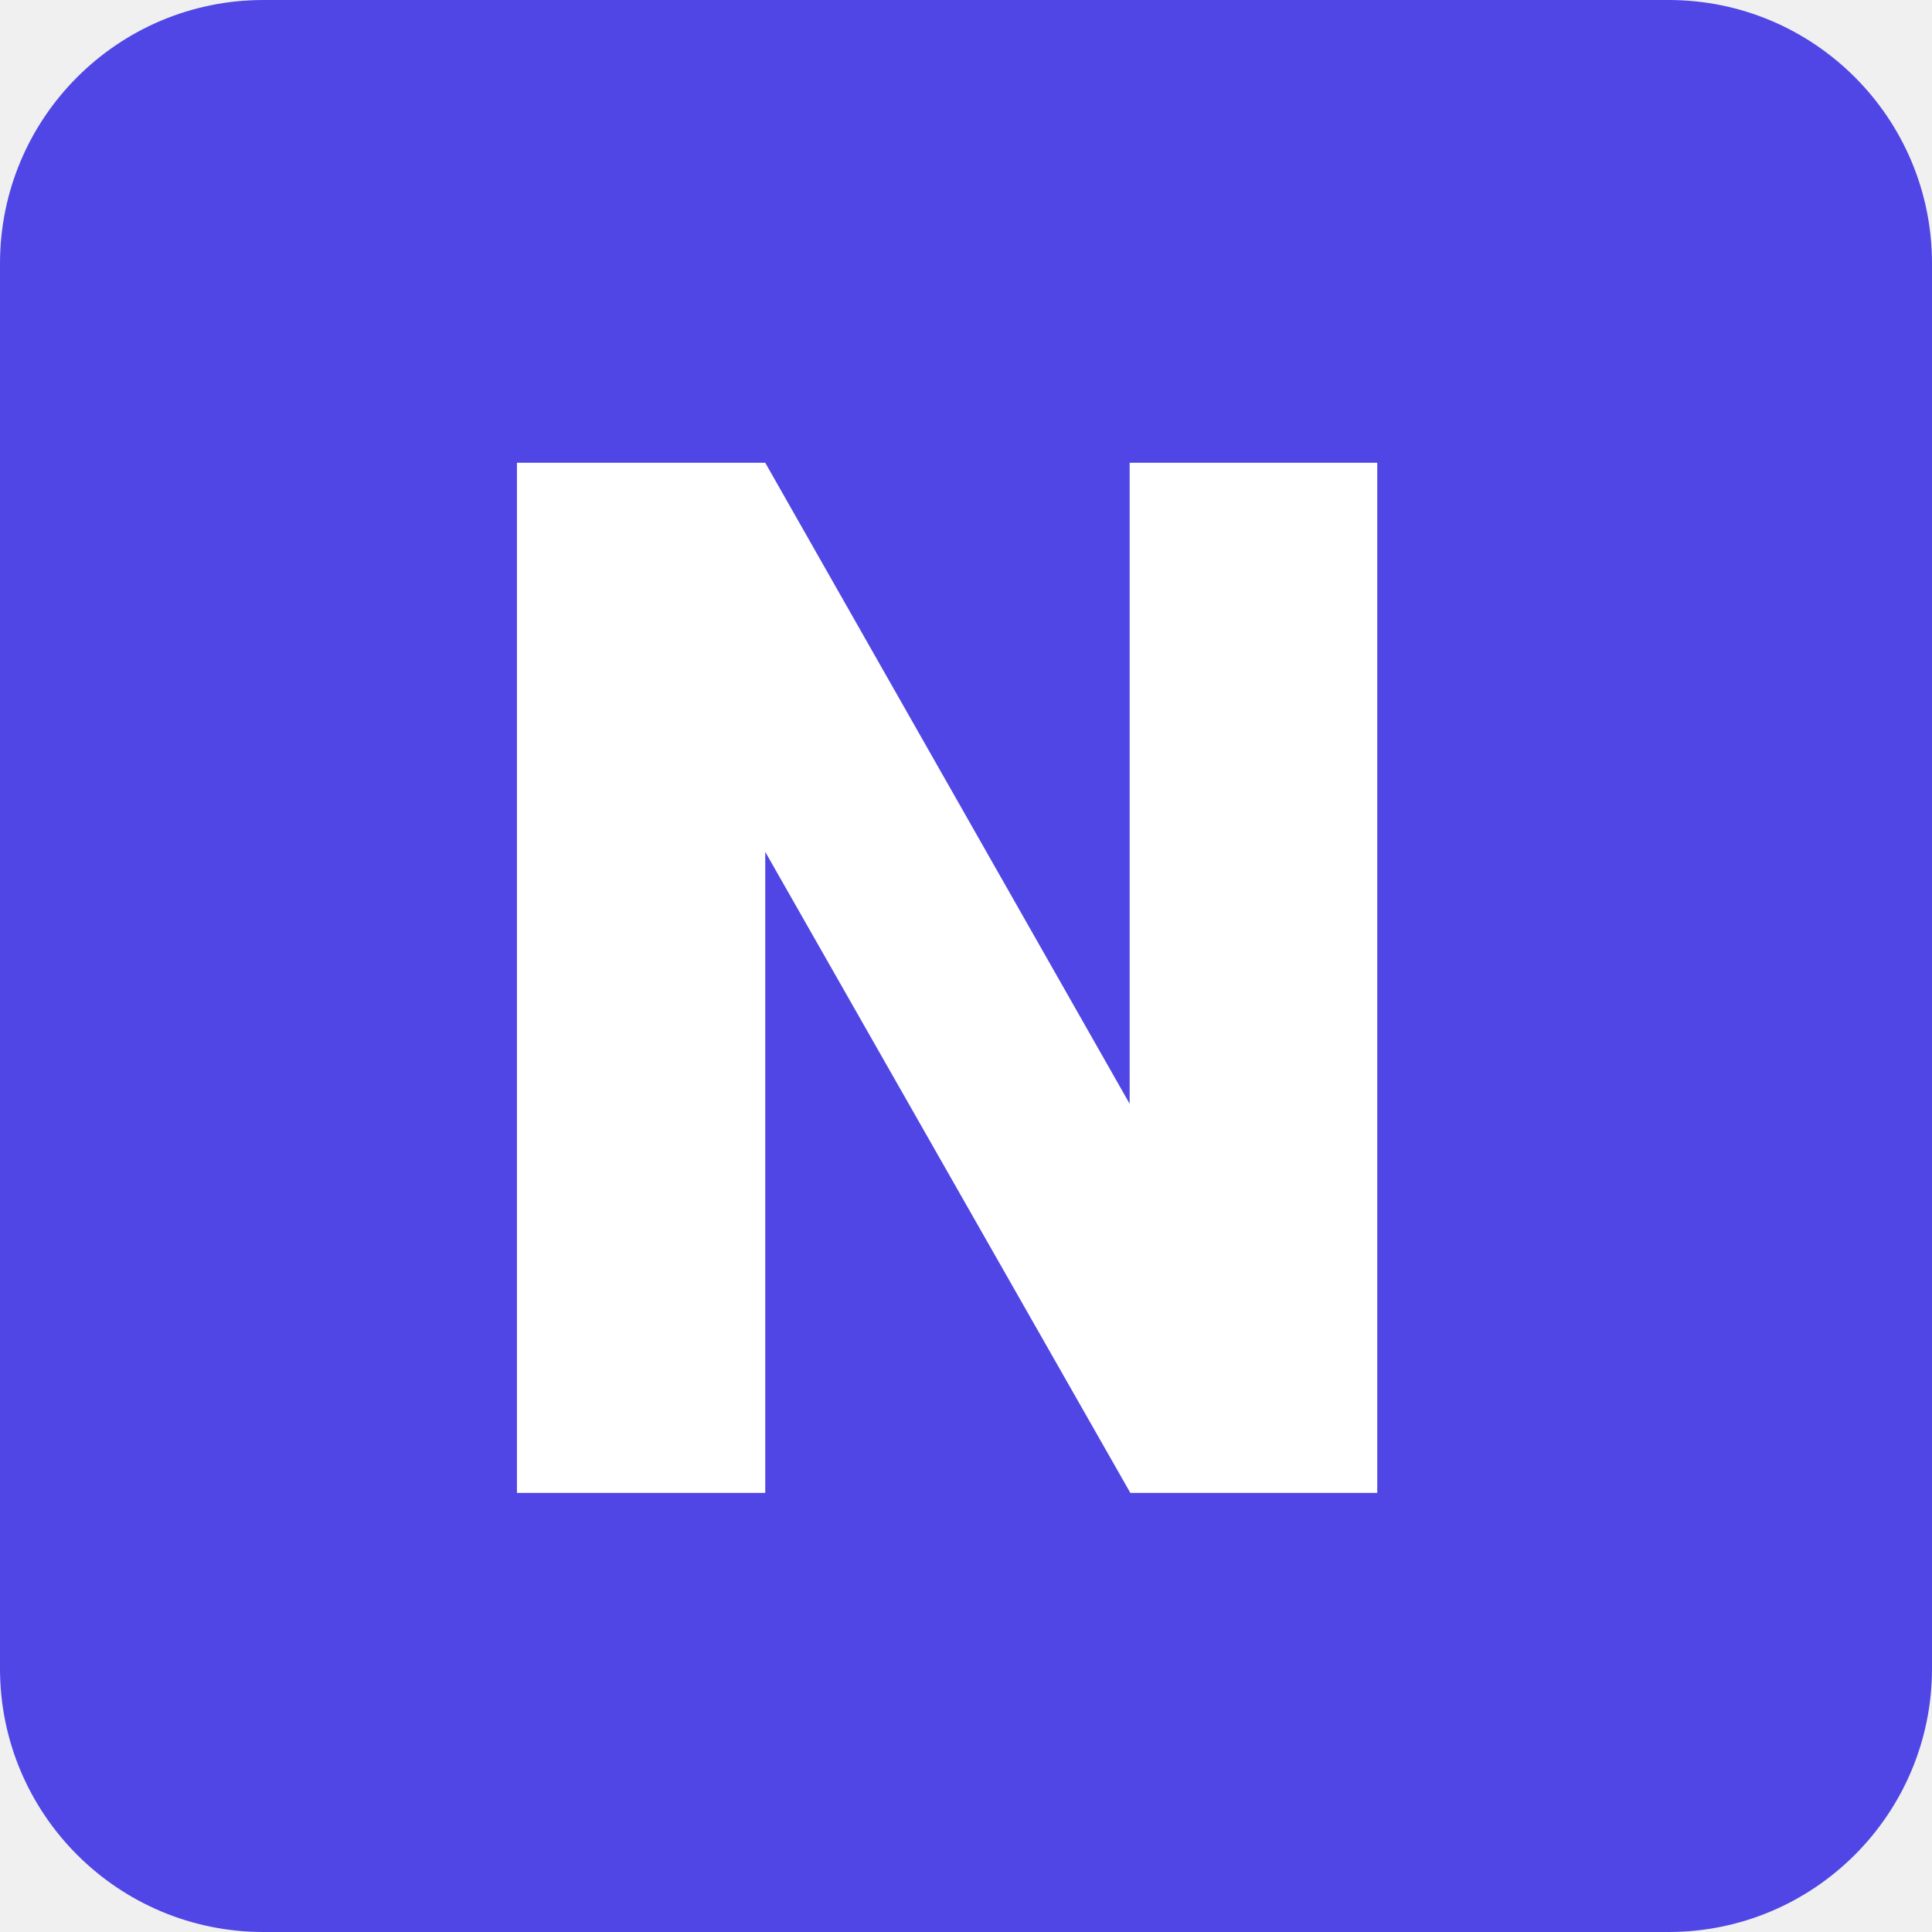
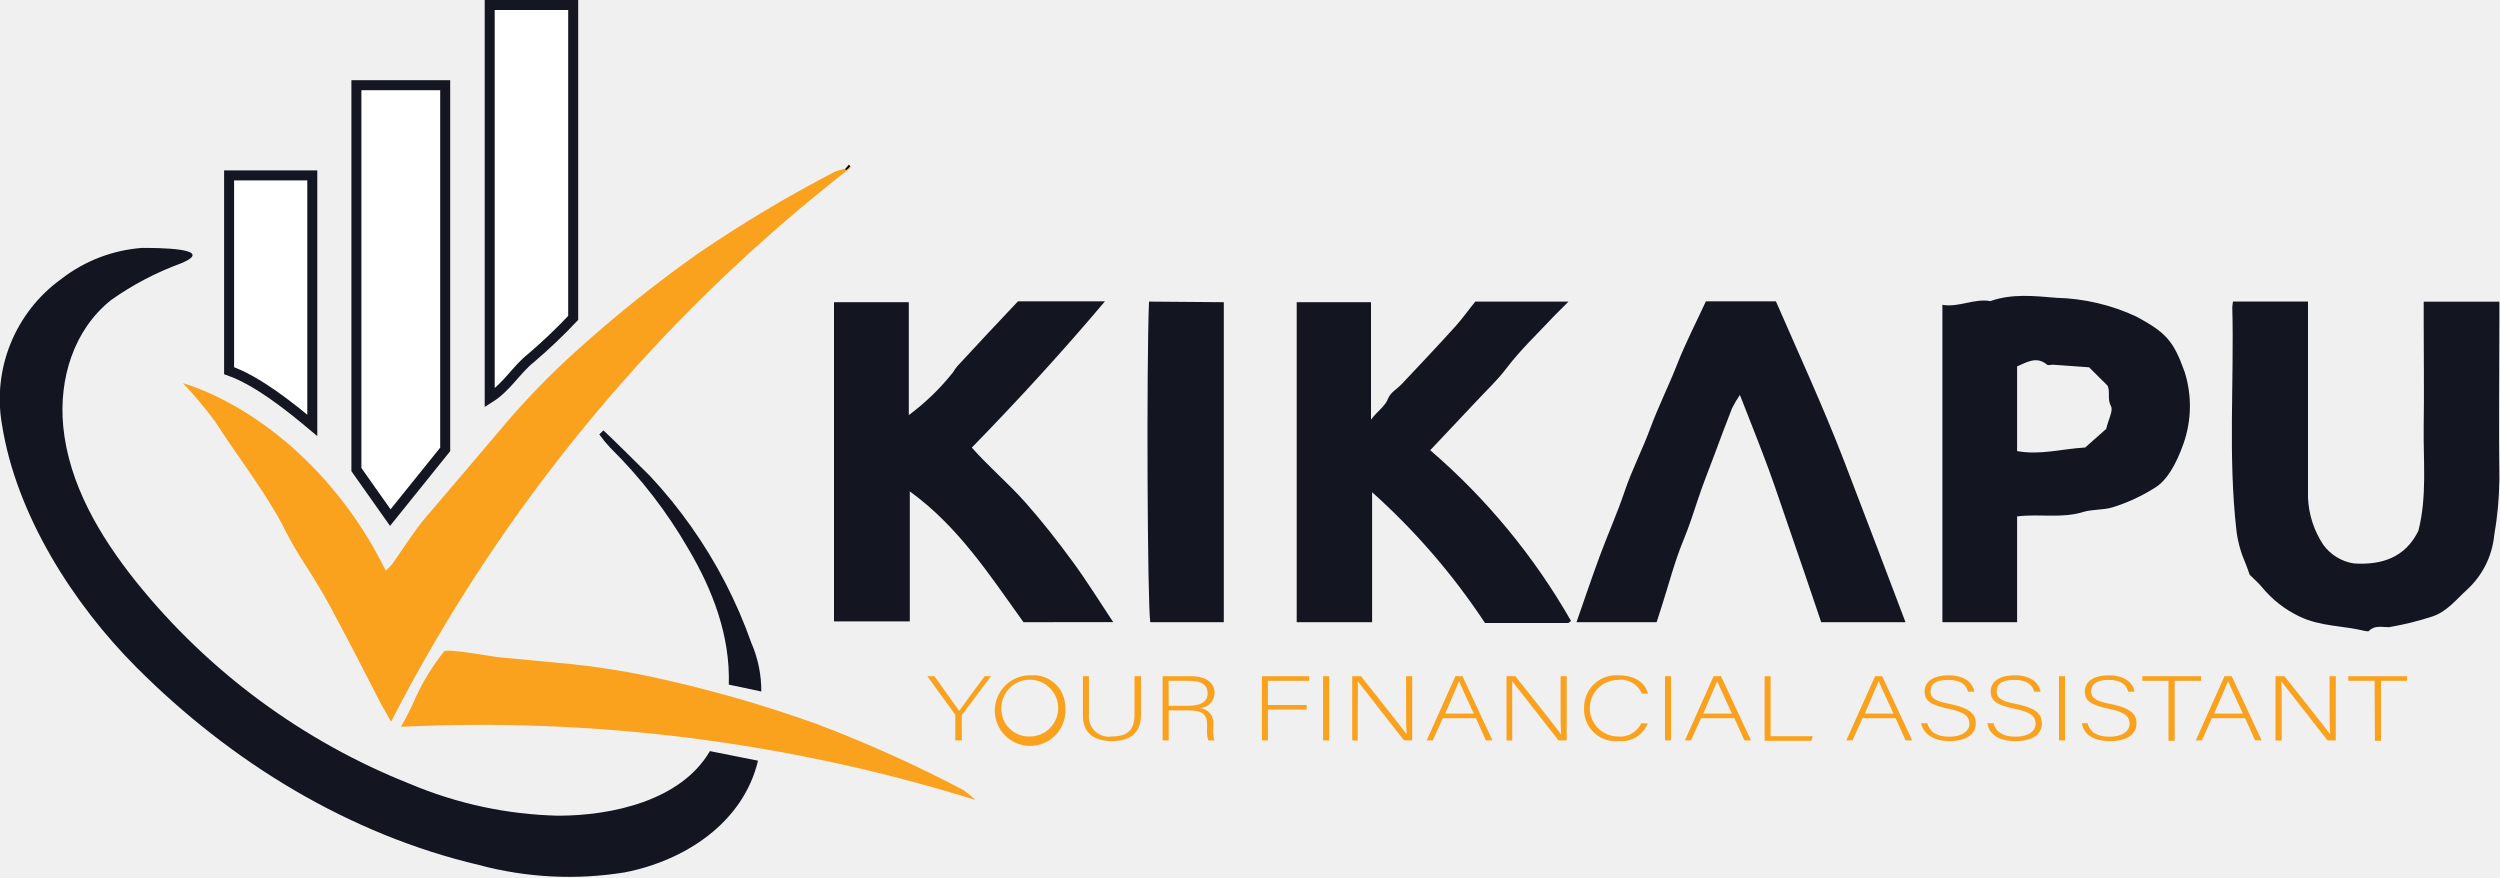
- <svg xmlns="http://www.w3.org/2000/svg" width="44" height="44" viewBox="0 0 44 44" fill="none">
-   <rect width="44" height="44" rx="6" fill="#4F46E5" />
-   <path d="M31.366 34H25.743L17.428 19.401V34H11.773V10.539H17.428L25.727 25.138V10.539H31.366V34Z" fill="white" />
+ <svg xmlns="http://www.w3.org/2000/svg" id="Layer_1" data-name="Layer 1" viewBox="0 0 250 87.71">
+   <defs>
+     <style>.cls-1{fill:#131521;}.cls-2{fill:#faa21d;}.cls-3{fill:#fff;stroke:#141622;stroke-miterlimit:10;}</style>
+   </defs>
+   <path class="cls-1" d="M106.7,130.85c-1.48,6.21-7.31,10-13.34,11.17a34.78,34.78,0,0,1-14.56-.74C65.8,138.22,54,131,44.54,121.51c-6.33-6.34-12-15.24-13.43-24.2A14.8,14.8,0,0,1,37,82.7a15,15,0,0,1,8.11-3.13c1.35,0,7.58,0,3.9,1.54a30.1,30.1,0,0,0-7,3.67c-3.76,3-5.23,7.9-4.79,12.61.55,5.78,3.65,11,7.27,15.54a66.66,66.66,0,0,0,27.46,20.26,40.49,40.49,0,0,0,14.76,3.16c5.37,0,12.3-1.5,15.18-6.46Z" transform="translate(-30.9 -54.78)" />
+   <path class="cls-1" d="M103.78,123.24c.15-4.86-1.6-9.46-4.06-13.6a47.41,47.41,0,0,0-7.79-10.08,12.84,12.84,0,0,1-1.1-1.34l.41-.4c.05,0,4.3,4.18,4.66,4.56a47,47,0,0,1,4.13,5.08,47.48,47.48,0,0,1,6,11.6,12,12,0,0,1,1,4.87Z" transform="translate(-30.9 -54.78)" />
+   <path class="cls-2" d="M116,71.52a166.14,166.14,0,0,0-46,55.44c-.45-.84-.72-1.31-1-1.79-1.4-2.7-2.76-5.42-4.21-8.1a62.17,62.17,0,0,0-3.49-6,39.2,39.2,0,0,1-2.2-3.89c-1.95-3.61-4.49-6.81-6.69-10.25a41.26,41.26,0,0,0-3.22-3.84c6.9,2.14,15.32,8.59,20.28,18.76a5,5,0,0,0,.65-.66c1.13-1.57,2.13-3.24,3.38-4.71,2.41-2.83,4.84-5.65,7.23-8.49a77.94,77.94,0,0,1,8-8.3,129.14,129.14,0,0,1,12-9.58,132.41,132.41,0,0,1,13.68-8.17A11,11,0,0,1,116,71.52Z" transform="translate(-30.9 -54.78)" />
+   <path class="cls-2" d="M75.31,119.92c.29-.32,4.82.52,5.35.57l5.89.56A77.54,77.54,0,0,1,98,122.9a127.59,127.59,0,0,1,14.68,4.32,130.8,130.8,0,0,1,14.53,6.55,9.68,9.68,0,0,1,1.22,1A166.35,166.35,0,0,0,71,127.46a29,29,0,0,0,1.43-2.85A22.2,22.2,0,0,1,75.31,119.92Z" transform="translate(-30.9 -54.78)" />
+   <path class="cls-3" d="M69.93,106.54l-3.39-4.8V63.3h8.88V99.72Z" transform="translate(-30.9 -54.78)" />
+   <path class="cls-3" d="M79.87,55.28h8.35V86.57a54.5,54.5,0,0,1-4.2,4c-1.5,1.18-2.42,2.91-4.15,4Z" transform="translate(-30.9 -54.78)" />
+   <path class="cls-3" d="M53.81,72.32h8.32v25c-2.1-1.76-5.45-4.47-8.32-5.47Z" transform="translate(-30.9 -54.78)" />
+   <path d="M115.41,71.69l.37-.44.17.17-.43.37Z" transform="translate(-30.9 -54.78)" />
+   <path class="cls-1" d="M133.25,117c-3.43-4.78-6.54-9.59-11.37-13.08v13H114.3V85h7.48V96.29A23.38,23.38,0,0,0,126.21,92a4.45,4.45,0,0,1,.43-.61c2-2.16,4-4.31,6.06-6.48h8.7c-4.28,5.07-8.68,9.87-13.32,14.63,1.72,1.94,3.69,3.6,5.38,5.51s3.18,3.82,4.65,5.82,2.7,4,4.11,6.12Z" transform="translate(-30.9 -54.78)" />
+   <path class="cls-1" d="M173.92,99.8A65.13,65.13,0,0,1,188,116.87c-.1.07-.2.21-.3.21h-8.3A67.42,67.42,0,0,0,168.11,104v13h-7.54V85H168V96.74c.72-.94,1.41-1.31,1.73-2.15.22-.56.91-.94,1.36-1.42,1.79-1.91,3.59-3.8,5.34-5.74.73-.81,1.36-1.71,2-2.49h9.32c-.58.58-1,1-1.45,1.45-1.6,1.72-3.33,3.34-4.75,5.21-.95,1.26-2.09,2.3-3.14,3.44C176.94,96.62,175.45,98.17,173.92,99.8Z" transform="translate(-30.9 -54.78)" />
+   <path class="cls-1" d="M272.74,107.86c.88-3.46.48-6.94.53-10.39s0-7,0-10.52v-2h7.57v1.7c0,5.37-.07,10.73,0,16.1a35.51,35.51,0,0,1-.52,5.58,8.51,8.51,0,0,1-2.72,5.42c-1.1,1-2,2.19-3.47,2.68a30.76,30.76,0,0,1-4.34,1.07c-.69,0-1.44-.22-2,.38-.07.07-.27,0-.39,0-2.18-.55-4.49-.44-6.57-1.46a10.89,10.89,0,0,1-3.73-2.92c-.38-.46-.84-.85-1.23-1.24-.16-.44-.29-.85-.46-1.25a11.33,11.33,0,0,1-.87-3.21c-.84-7.41-.22-14.86-.41-22.28a4.48,4.48,0,0,1,.07-.59h7.5v19.63a9.21,9.21,0,0,0,1.55,4.73,4.69,4.69,0,0,0,3,1.83C269.1,111.32,271.44,110.51,272.74,107.86Z" transform="translate(-30.9 -54.78)" />
+   <path class="cls-1" d="M232.61,106.42V117h-7.47V85.26c1.65.29,3.16-.66,4.8-.37,2.16-.77,4.43-.51,6.6-.33a20.1,20.1,0,0,1,8,1.88c3,1.62,3.72,2.45,4.83,5.55a11.31,11.31,0,0,1-.12,7.15c-.73,2.08-1.67,3.68-2.82,4.39a17.72,17.72,0,0,1-4.33,2c-.94.26-1.95.18-2.82.43C237.11,106.65,235,106.14,232.61,106.42Zm0-6.53c2.33.42,4.42-.22,6.81-.36l2.1-1.86c.24-1,.72-1.85.48-2.27-.4-.71-.05-1.41-.34-2.05l-1.85-1.84-3.62-.26c-.2,0-.47.09-.58,0-1.06-.88-2-.26-3,.17Z" transform="translate(-30.9 -54.78)" />
+   <path class="cls-1" d="M188.55,117c.77-2.21,1.51-4.4,2.31-6.57s1.76-4.31,2.5-6.5,1.78-4.18,2.56-6.3,1.85-4.26,2.7-6.43,1.93-4.24,2.87-6.29h7c2.32,5.33,4.73,10.55,6.8,15.92s4.09,10.72,6.16,16.17h-8.43c-1-3-2.09-6.14-3.16-9.26-.7-2-1.37-4.07-2.11-6.08-.89-2.41-1.85-4.8-2.86-7.39a12.07,12.07,0,0,0-.78,1.32c-.63,1.59-1.22,3.2-1.82,4.8-.54,1.44-1.11,2.86-1.59,4.31s-.91,2.79-1.48,4.16c-.86,2.09-1.43,4.31-2.12,6.47l-.54,1.67Z" transform="translate(-30.9 -54.78)" />
+   <path class="cls-1" d="M153.28,85V117h-7.35c-.29-1.67-.39-25.45-.13-32.06Z" transform="translate(-30.9 -54.78)" />
+   <path class="cls-2" d="M126.43,128.82v-2.41a.3.3,0,0,0,0-.15l-2.8-3.86h.71l2.48,3.47c.33-.48,1.71-2.36,2.55-3.47H130l-2.92,3.9a.23.23,0,0,0,0,.14v2.38Z" transform="translate(-30.9 -54.78)" />
+   <path class="cls-2" d="M137.43,125.56a3.53,3.53,0,1,1-3.48-3.25A3.19,3.19,0,0,1,137.43,125.56Zm-6.39,0a2.75,2.75,0,0,0,2.87,2.87,2.84,2.84,0,1,0-2.87-2.87Z" transform="translate(-30.9 -54.78)" />
+   <path class="cls-2" d="M139.79,122.4v3.89a2,2,0,0,0,2.28,2.14c1.31,0,2.28-.44,2.28-2.14V122.4H145v3.86c0,2-1.3,2.63-2.92,2.63s-2.89-.68-2.89-2.55V122.4Z" transform="translate(-30.9 -54.78)" />
+   <path class="cls-2" d="M147.77,125.82v3h-.61V122.4H150c1.55,0,2.36.68,2.36,1.69a1.55,1.55,0,0,1-1.46,1.5,1.5,1.5,0,0,1,1.34,1.68v.25a3.43,3.43,0,0,0,.1,1.3h-.62a3.66,3.66,0,0,1-.11-1.34v-.16c0-1.06-.38-1.5-1.88-1.5Zm0-.46h1.89c1.38,0,2-.42,2-1.26s-.62-1.24-1.84-1.24h-2.06Z" transform="translate(-30.9 -54.78)" />
+   <path class="cls-2" d="M157.09,122.4h4.73v.46h-4.13v2.42h3.88v.46h-3.88v3.08h-.6Z" transform="translate(-30.9 -54.78)" />
+   <path class="cls-2" d="M163.82,122.4v6.42h-.61V122.4Z" transform="translate(-30.9 -54.78)" />
+   <path class="cls-2" d="M166.12,128.82V122.4H167c1.22,1.54,4.08,5.13,4.57,5.82h0c-.07-.92-.06-1.87-.06-2.91V122.4h.61v6.42h-.82c-1.17-1.49-4.07-5.22-4.63-5.92h0c.05.84,0,1.77,0,2.94v3Z" transform="translate(-30.9 -54.78)" />
+   <path class="cls-2" d="M175.18,126.6l-1,2.22h-.61l2.87-6.42h.71l3,6.42h-.66l-1-2.22Zm3.1-.46c-.87-1.91-1.32-2.82-1.47-3.25h0c-.19.48-.69,1.62-1.39,3.25Z" transform="translate(-30.9 -54.78)" />
+   <path class="cls-2" d="M181.55,128.82V122.4h.89c1.22,1.54,4.08,5.13,4.57,5.82h0c-.06-.92-.05-1.87-.05-2.91V122.4h.61v6.42h-.82c-1.17-1.49-4.07-5.22-4.63-5.92h0c0,.84,0,1.77,0,2.94v3Z" transform="translate(-30.9 -54.78)" />
+   <path class="cls-2" d="M195.68,127.11a2.83,2.83,0,0,1-2.94,1.78,3.15,3.15,0,0,1-3.43-3.27,3.21,3.21,0,0,1,3.44-3.31c1.69,0,2.68.77,2.94,1.84h-.61a2.25,2.25,0,0,0-2.37-1.38,2.83,2.83,0,0,0,0,5.66,2.31,2.31,0,0,0,2.31-1.32Z" transform="translate(-30.9 -54.78)" />
+   <path class="cls-2" d="M198,122.4v6.42h-.6V122.4Z" transform="translate(-30.9 -54.78)" />
+   <path class="cls-2" d="M201,126.6l-1,2.22h-.61l2.87-6.42H203l3,6.42h-.66l-1-2.22Zm3.09-.46c-.87-1.91-1.31-2.82-1.47-3.25h0c-.19.48-.69,1.62-1.4,3.25Z" transform="translate(-30.9 -54.78)" />
+   <path class="cls-2" d="M207.36,122.4h.6v6h4.21l-.12.46h-4.69Z" transform="translate(-30.9 -54.78)" />
+   <path class="cls-2" d="M217.15,126.6l-1,2.22h-.62l2.88-6.42h.71l3,6.42h-.66l-1-2.22Zm3.1-.46c-.87-1.91-1.32-2.82-1.48-3.25h0c-.19.48-.69,1.62-1.39,3.25Z" transform="translate(-30.9 -54.78)" />
+   <path class="cls-2" d="M223.63,127.1c.23.85.92,1.35,2.21,1.35s2-.58,2-1.28-.39-1.17-2.11-1.52-2.37-.78-2.37-1.71.74-1.63,2.42-1.63,2.45.86,2.55,1.64h-.63c-.17-.69-.72-1.18-2-1.18s-1.75.43-1.75,1.14.52,1,2,1.28c2.2.45,2.53,1.17,2.53,1.94,0,1-.84,1.76-2.65,1.76s-2.67-.93-2.82-1.79Z" transform="translate(-30.9 -54.78)" />
+   <path class="cls-2" d="M230.24,127.1c.24.85.93,1.35,2.22,1.35s2-.58,2-1.28-.39-1.17-2.12-1.52-2.37-.78-2.37-1.71.75-1.63,2.43-1.63,2.45.86,2.55,1.64h-.63c-.18-.69-.72-1.18-2-1.18s-1.75.43-1.75,1.14.52,1,2,1.28c2.2.45,2.52,1.17,2.52,1.94,0,1-.83,1.76-2.64,1.76-2,0-2.68-.93-2.82-1.79Z" transform="translate(-30.9 -54.78)" />
+   <path class="cls-2" d="M237.4,122.4v6.42h-.6V122.4Z" transform="translate(-30.9 -54.78)" />
+   <path class="cls-2" d="M239.65,127.1c.23.85.92,1.35,2.21,1.35s2-.58,2-1.28-.39-1.17-2.11-1.52-2.37-.78-2.37-1.71.75-1.63,2.42-1.63,2.45.86,2.55,1.64h-.63c-.17-.69-.72-1.18-1.95-1.18s-1.75.43-1.75,1.14.52,1,2,1.28c2.2.45,2.53,1.17,2.53,1.94,0,1-.84,1.76-2.65,1.76-2,0-2.67-.93-2.82-1.79Z" transform="translate(-30.9 -54.78)" />
+   <path class="cls-2" d="M247.75,122.86h-2.62v-.46H251v.46h-2.63v6h-.62Z" transform="translate(-30.9 -54.78)" />
+   <path class="cls-2" d="M252.09,126.6l-1,2.22h-.61l2.87-6.42h.72l3,6.42h-.66l-1-2.22Zm3.1-.46c-.88-1.91-1.32-2.82-1.48-3.25h0c-.19.48-.69,1.62-1.4,3.25Z" transform="translate(-30.9 -54.78)" />
+   <path class="cls-2" d="M258.45,128.82V122.4h.9c1.21,1.54,4.08,5.13,4.57,5.82h0c-.07-.92-.06-1.87-.06-2.91V122.4h.62v6.42h-.83c-1.16-1.49-4.07-5.22-4.63-5.92h0c.06.84.05,1.77.05,2.94v3Z" transform="translate(-30.9 -54.78)" />
+   <path class="cls-2" d="M268.36,122.86h-2.63v-.46h5.88v.46H269v6h-.61Z" transform="translate(-30.9 -54.78)" />
</svg>
